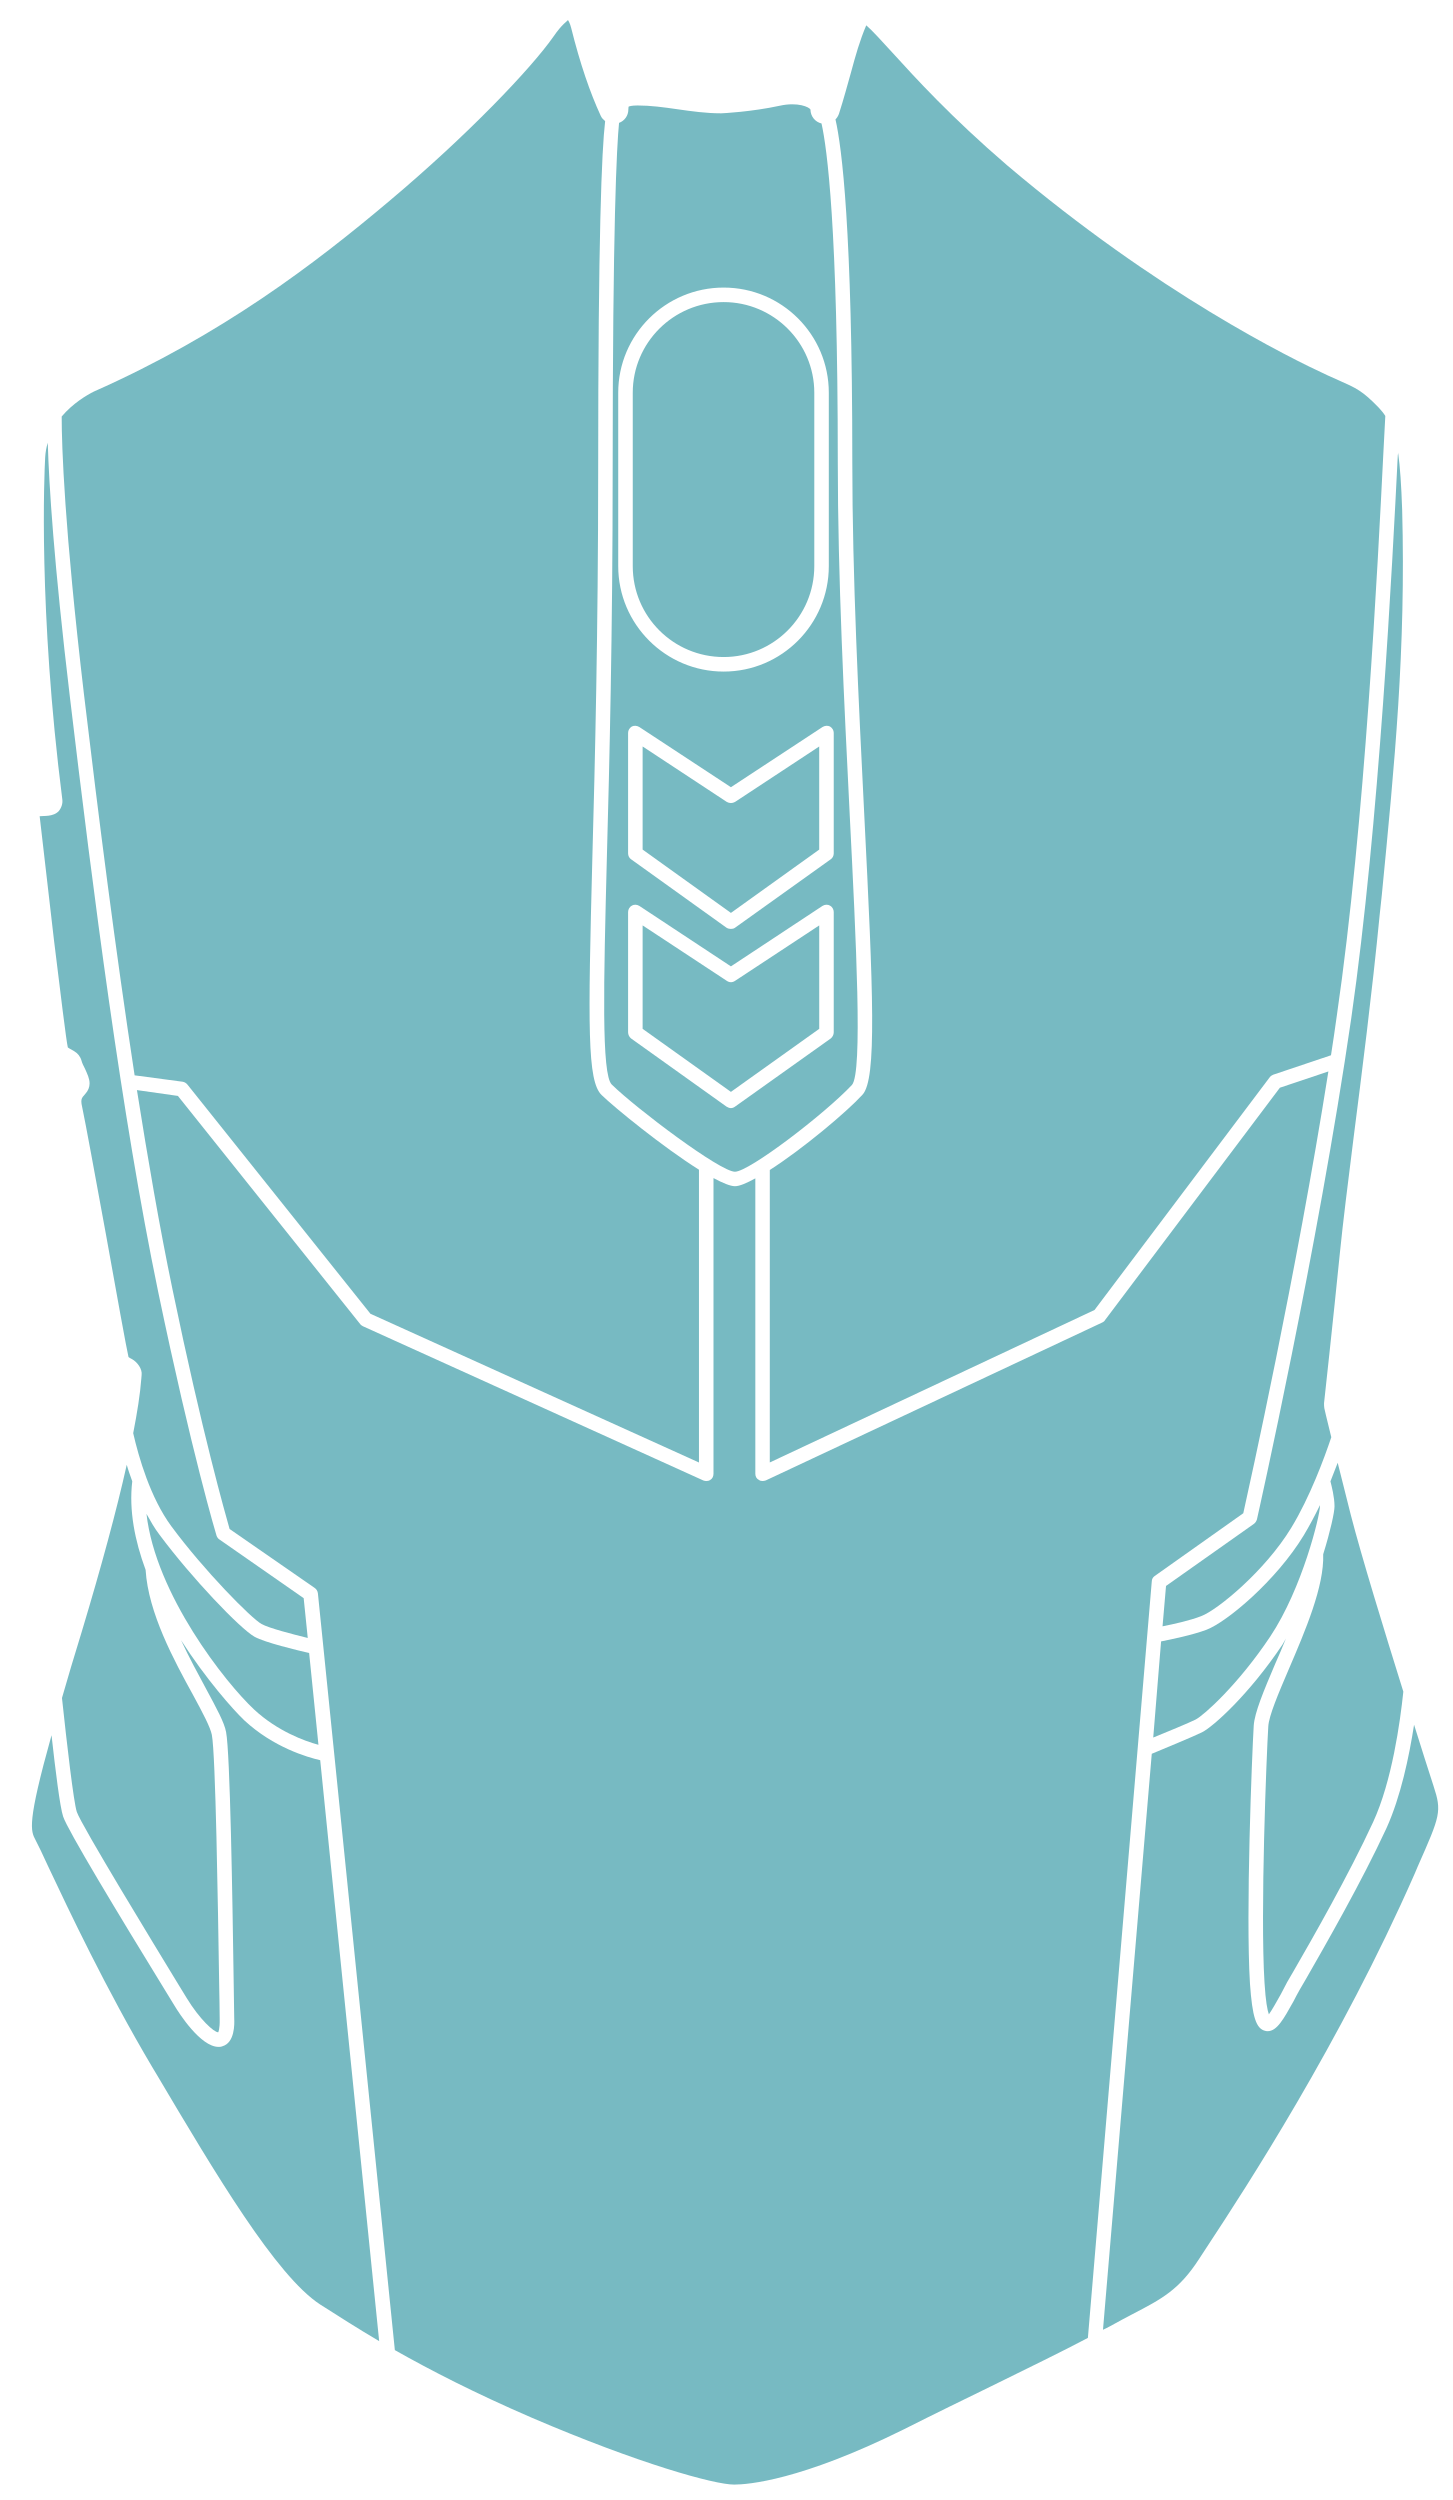
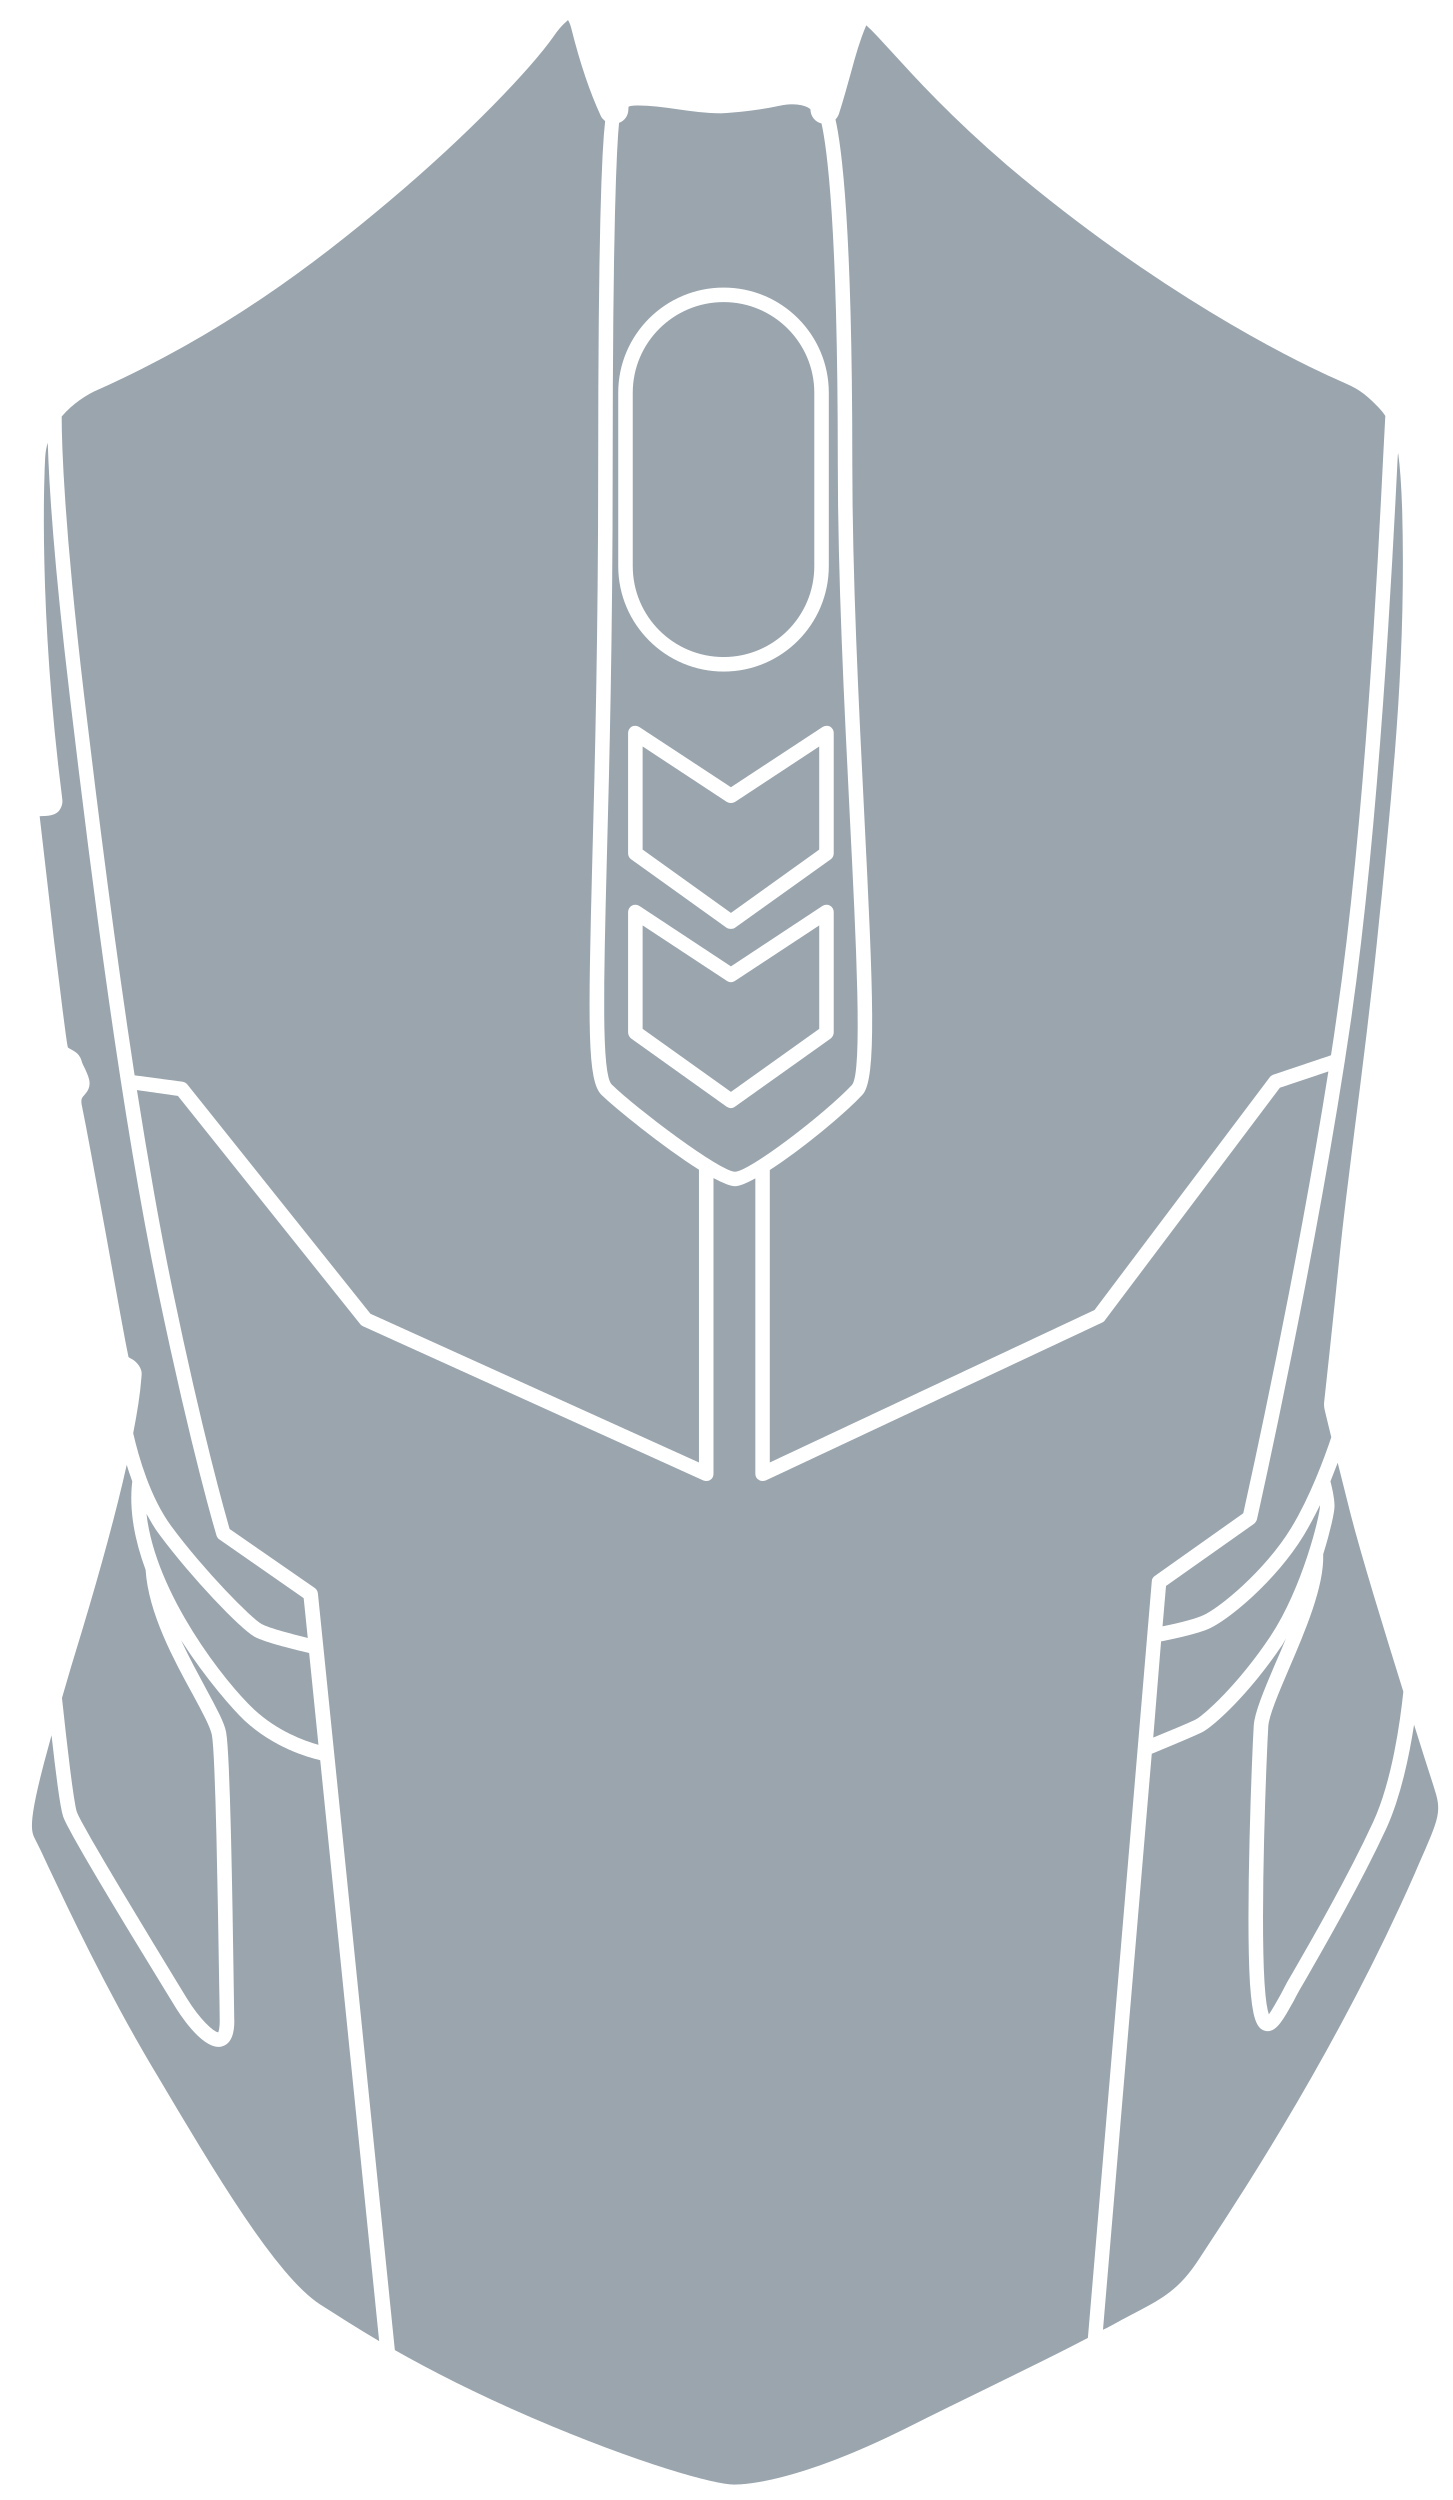
- <svg xmlns="http://www.w3.org/2000/svg" width="280pt" height="482pt" version="1.1" viewBox="0 0 280 482" id="svg380" fill="#77BAC2">
+ <svg xmlns="http://www.w3.org/2000/svg" width="280pt" height="482pt" version="1.1" viewBox="0 0 280 482" id="svg380" fill="#9AA5AE">
  <defs id="defs350">
    <symbol id="u" overflow="visible">
      <path d="m 18.766,-1.125 c -0.969,0.5 -1.98,0.875 -3.031,1.125 -1.043,0.258 -2.137,0.391 -3.281,0.391 -3.398,0 -6.09,-0.945 -8.078,-2.844 -1.992,-1.906 -2.984,-4.484 -2.984,-7.734 0,-3.258 0.992,-5.836 2.984,-7.734 1.988,-1.906 4.68,-2.859 8.078,-2.859 1.145,0 2.238,0.133 3.281,0.391 1.051,0.25 2.062,0.625 3.031,1.125 v 4.219 c -0.98,-0.656 -1.945,-1.141 -2.891,-1.453 -0.949,-0.312 -1.949,-0.469 -3,-0.469 -1.875,0 -3.352,0.605 -4.422,1.812 -1.074,1.199 -1.609,2.856 -1.609,4.969 0,2.106 0.535,3.762 1.609,4.969 1.07,1.199 2.547,1.797 4.422,1.797 1.051,0 2.051,-0.148 3,-0.453 0.945,-0.312 1.91,-0.801 2.891,-1.469 z" id="path287" />
    </symbol>
    <symbol id="b" overflow="visible">
      <path d="m 13.734,-11.141 c -0.438,-0.195 -0.871,-0.344 -1.297,-0.438 -0.418,-0.102 -0.84,-0.156 -1.266,-0.156 -1.262,0 -2.231,0.406 -2.906,1.219 -0.68,0.805 -1.016,1.953 -1.016,3.453 v 7.062 H 2.359 v -15.312 h 4.891 v 2.516 c 0.625,-1 1.344,-1.727 2.156,-2.188 0.82,-0.469 1.801,-0.703 2.938,-0.703 0.164,0 0.344,0.012 0.531,0.031 0.195,0.012 0.477,0.039 0.844,0.078 z" id="path290" />
    </symbol>
    <symbol id="a" overflow="visible">
      <path d="m 17.641,-7.703 v 1.406 H 6.188 c 0.125,1.148 0.539,2.008 1.25,2.578 0.707,0.574 1.703,0.859 2.984,0.859 1.031,0 2.082,-0.148 3.156,-0.453 1.082,-0.312 2.191,-0.773 3.328,-1.391 v 3.766 c -1.156,0.438 -2.312,0.766 -3.469,0.984 -1.156,0.227 -2.312,0.344 -3.469,0.344 -2.773,0 -4.93,-0.703 -6.469,-2.109 -1.531,-1.406 -2.297,-3.379 -2.297,-5.922 0,-2.5 0.754,-4.461 2.266,-5.891 1.508,-1.438 3.582,-2.156 6.219,-2.156 2.406,0 4.332,0.73 5.781,2.188 1.445,1.449 2.172,3.383 2.172,5.797 z m -5.031,-1.625 c 0,-0.926 -0.273,-1.672 -0.812,-2.234 -0.543,-0.57 -1.25,-0.859 -2.125,-0.859 -0.949,0 -1.719,0.266 -2.312,0.797 -0.594,0.531 -0.965,1.297 -1.109,2.297 z" id="path293" />
    </symbol>
    <symbol id="k" overflow="visible">
      <path d="m 9.219,-6.891 c -1.023,0 -1.793,0.172 -2.312,0.516 -0.512,0.344 -0.766,0.855 -0.766,1.531 0,0.625 0.207,1.117 0.625,1.469 0.414,0.344 0.988,0.516 1.719,0.516 0.926,0 1.703,-0.328 2.328,-0.984 0.633,-0.664 0.953,-1.492 0.953,-2.484 v -0.562 z m 7.469,-1.844 V 0 h -4.922 v -2.266 c -0.656,0.93 -1.398,1.605 -2.219,2.031 -0.824,0.414 -1.824,0.625 -3,0.625 -1.586,0 -2.871,-0.457 -3.859,-1.375 -0.992,-0.926 -1.484,-2.129 -1.484,-3.609 0,-1.789 0.613,-3.102 1.844,-3.938 1.238,-0.844 3.18,-1.266 5.828,-1.266 h 2.891 v -0.391 c 0,-0.77 -0.309,-1.332 -0.922,-1.688 -0.617,-0.363 -1.57,-0.547 -2.859,-0.547 -1.055,0 -2.031,0.105 -2.938,0.312 -0.898,0.211 -1.73,0.523 -2.5,0.938 v -3.734 c 1.039,-0.25 2.086,-0.441 3.141,-0.578 1.062,-0.133 2.125,-0.203 3.188,-0.203 2.758,0 4.75,0.547 5.969,1.641 1.227,1.086 1.844,2.856 1.844,5.312 z" id="path296" />
    </symbol>
    <symbol id="d" overflow="visible">
      <path d="m 7.703,-19.656 v 4.344 H 12.75 v 3.5 H 7.703 v 6.5 c 0,0.711 0.141,1.188 0.422,1.438 0.281,0.25 0.836,0.375 1.672,0.375 h 2.516 v 3.5 h -4.188 c -1.938,0 -3.312,-0.398 -4.125,-1.203 -0.805,-0.812 -1.203,-2.18 -1.203,-4.109 v -6.5 h -2.422 v -3.5 h 2.422 v -4.344 z" id="path299" />
    </symbol>
    <symbol id="j" overflow="visible">
      <path d="m 12.766,-13.078 v -8.203 h 4.922 V -1e-4 H 12.766 v -2.219 c -0.668,0.906 -1.406,1.57 -2.219,1.984 -0.813,0.414 -1.758,0.625 -2.828,0.625 -1.887,0 -3.434,-0.75 -4.641,-2.25 -1.211,-1.5 -1.812,-3.426 -1.812,-5.781 0,-2.363 0.602,-4.297 1.812,-5.797 1.207,-1.5 2.754,-2.25 4.641,-2.25 1.062,0 2,0.215 2.812,0.641 0.82,0.43 1.566,1.086 2.234,1.969 z m -3.219,9.922 c 1.039,0 1.836,-0.379 2.391,-1.141 0.551,-0.77 0.828,-1.883 0.828,-3.344 0,-1.457 -0.277,-2.566 -0.828,-3.328 -0.555,-0.77 -1.352,-1.156 -2.391,-1.156 -1.043,0 -1.84,0.387 -2.391,1.156 -0.555,0.762 -0.828,1.871 -0.828,3.328 0,1.461 0.273,2.574 0.828,3.344 0.551,0.762 1.348,1.141 2.391,1.141 z" id="path302" />
    </symbol>
    <symbol id="i" overflow="visible">
      <path d="m 10.5,-3.156 c 1.051,0 1.852,-0.379 2.406,-1.141 0.551,-0.77 0.828,-1.883 0.828,-3.344 0,-1.457 -0.277,-2.566 -0.828,-3.328 -0.555,-0.77 -1.355,-1.156 -2.406,-1.156 -1.055,0 -1.859,0.387 -2.422,1.156 -0.555,0.773 -0.828,1.883 -0.828,3.328 0,1.449 0.273,2.559 0.828,3.328 0.562,0.773 1.367,1.156 2.422,1.156 z m -3.25,-9.922 c 0.676,-0.883 1.422,-1.539 2.234,-1.969 0.82,-0.426 1.766,-0.641 2.828,-0.641 1.895,0 3.445,0.75 4.656,2.25 1.207,1.5 1.812,3.434 1.812,5.797 0,2.356 -0.605,4.281 -1.812,5.781 -1.211,1.5 -2.762,2.25 -4.656,2.25 -1.062,0 -2.008,-0.211 -2.828,-0.625 C 8.672,-0.66 7.926,-1.32 7.25,-2.219 V -2e-5 H 2.359 v -21.281 H 7.25 Z" id="path305" />
    </symbol>
    <symbol id="h" overflow="visible">
      <path d="m 0.344,-15.312 h 4.891 l 4.125,10.391 3.5,-10.391 h 4.891 l -6.438,16.766 c -0.648,1.695 -1.402,2.883 -2.266,3.562 -0.867,0.688 -2,1.031 -3.406,1.031 H 2.797 V 2.829 h 1.531 c 0.832,0 1.438,-0.137 1.812,-0.406 C 6.523,2.161 6.82,1.692 7.031,1.016 L 7.172,0.595 Z" id="path308" />
    </symbol>
    <symbol id="g" overflow="visible">
      <path d="M 14.953,-3.719 H 6.734 L 5.422,0 H 0.141 L 7.703,-20.406 h 6.266 L 21.531,0 H 16.25 Z M 8.047,-7.5 h 5.578 l -2.781,-8.125 z" id="path311" />
    </symbol>
    <symbol id="t" overflow="visible">
      <path d="M 2.359,-21.281 H 7.25 V 0 H 2.359 Z" id="path314" />
    </symbol>
    <symbol id="c" overflow="visible">
      <path d="m 9.641,-12.188 c -1.086,0 -1.914,0.391 -2.484,1.172 -0.574,0.781 -0.859,1.906 -0.859,3.375 0,1.469 0.285,2.594 0.859,3.375 0.57,0.773 1.398,1.156 2.484,1.156 1.062,0 1.875,-0.383 2.438,-1.156 0.57,-0.781 0.859,-1.906 0.859,-3.375 0,-1.469 -0.289,-2.594 -0.859,-3.375 -0.562,-0.781 -1.375,-1.172 -2.438,-1.172 z m 0,-3.5 c 2.633,0 4.691,0.715 6.172,2.141 1.477,1.418 2.219,3.387 2.219,5.906 0,2.512 -0.742,4.481 -2.219,5.906 C 14.332,-0.317 12.273,0.39 9.641,0.39 6.992,0.39 4.926,-0.317 3.438,-1.735 1.945,-3.161 1.203,-5.13 1.203,-7.641 c 0,-2.519 0.742,-4.488 2.234,-5.906 1.488,-1.426 3.555,-2.141 6.203,-2.141 z" id="path317" />
    </symbol>
    <symbol id="f" overflow="visible">
      <path d="M 17.75,-9.328 V 0 h -4.922 v -7.141 c 0,-1.32 -0.031,-2.234 -0.094,-2.734 -0.062,-0.5 -0.168,-0.867 -0.312,-1.109 -0.188,-0.312 -0.449,-0.555 -0.781,-0.734 -0.324,-0.176 -0.695,-0.266 -1.109,-0.266 -1.023,0 -1.824,0.398 -2.406,1.188 -0.586,0.781 -0.875,1.871 -0.875,3.266 V -1e-4 H 2.359 v -15.312 H 7.25 v 2.234 c 0.738,-0.883 1.52,-1.539 2.344,-1.969 0.832,-0.426 1.75,-0.641 2.75,-0.641 1.77,0 3.113,0.547 4.031,1.641 0.914,1.086 1.375,2.656 1.375,4.719 z" id="path320" />
    </symbol>
    <symbol id="e" overflow="visible">
      <path d="m 12.422,-21.281 v 3.219 H 9.719 c -0.688,0 -1.172,0.125 -1.453,0.375 -0.273,0.25 -0.406,0.688 -0.406,1.312 v 1.062 h 4.188 v 3.5 H 7.86 V -2e-4 h -4.891 v -11.812 h -2.438 v -3.5 h 2.438 v -1.062 c 0,-1.664 0.461,-2.898 1.391,-3.703 0.926,-0.801 2.367,-1.203 4.328,-1.203 z" id="path323" />
    </symbol>
    <symbol id="s" overflow="visible">
      <path d="m 0.422,-15.312 h 4.891 l 3.828,10.578 3.797,-10.578 h 4.906 L 11.812,0 h -5.375 z" id="path326" />
    </symbol>
    <symbol id="r" overflow="visible">
      <path d="m 16.547,-12.766 c 0.613,-0.945 1.348,-1.672 2.203,-2.172 0.852,-0.5 1.789,-0.75 2.812,-0.75 1.758,0 3.098,0.547 4.016,1.641 0.926,1.086 1.391,2.656 1.391,4.719 V -4e-4 h -4.922 v -7.984 -0.359 c 0.008,-0.133 0.016,-0.32 0.016,-0.562 0,-1.082 -0.164,-1.863 -0.484,-2.344 -0.312,-0.488 -0.824,-0.734 -1.531,-0.734 -0.93,0 -1.648,0.387 -2.156,1.156 -0.512,0.762 -0.773,1.867 -0.781,3.312 v 7.516 h -4.922 v -7.984 c 0,-1.695 -0.148,-2.785 -0.438,-3.266 -0.293,-0.488 -0.812,-0.734 -1.562,-0.734 -0.938,0 -1.664,0.387 -2.172,1.156 -0.512,0.762 -0.766,1.859 -0.766,3.297 v 7.531 h -4.922 v -15.312 h 4.922 v 2.234 c 0.602,-0.863 1.289,-1.516 2.062,-1.953 0.781,-0.438 1.641,-0.656 2.578,-0.656 1.062,0 2,0.258 2.812,0.766 0.812,0.512 1.426,1.23 1.844,2.156 z" id="path329" />
    </symbol>
    <symbol id="q" overflow="visible">
      <path d="M 17.75,-9.328 V 0 h -4.922 v -7.109 c 0,-1.344 -0.031,-2.266 -0.094,-2.766 -0.062,-0.5 -0.168,-0.867 -0.312,-1.109 -0.188,-0.312 -0.449,-0.555 -0.781,-0.734 -0.324,-0.176 -0.695,-0.266 -1.109,-0.266 -1.023,0 -1.824,0.398 -2.406,1.188 -0.586,0.781 -0.875,1.871 -0.875,3.266 V -1e-4 H 2.359 v -21.281 H 7.25 v 8.203 c 0.738,-0.883 1.52,-1.539 2.344,-1.969 0.832,-0.426 1.75,-0.641 2.75,-0.641 1.77,0 3.113,0.547 4.031,1.641 0.914,1.086 1.375,2.656 1.375,4.719 z" id="path332" />
    </symbol>
    <symbol id="p" overflow="visible">
      <path d="m 2.578,-20.406 h 5.875 l 7.422,14 v -14 h 4.984 V 0 h -5.875 L 7.562,-14 V 0 H 2.578 Z" id="path335" />
    </symbol>
    <symbol id="o" overflow="visible">
      <path d="m 2.188,-5.969 v -9.344 h 4.922 v 1.531 c 0,0.836 -0.008,1.875 -0.016,3.125 -0.012,1.25 -0.016,2.086 -0.016,2.5 0,1.242 0.031,2.133 0.094,2.672 0.07,0.543 0.18,0.934 0.328,1.172 0.207,0.324 0.473,0.574 0.797,0.75 0.32,0.168 0.691,0.25 1.109,0.25 1.02,0 1.82,-0.391 2.406,-1.172 0.582,-0.781 0.875,-1.867 0.875,-3.266 v -7.562 h 4.891 V -6e-4 H 12.688 V -2.219 C 11.945,-1.321 11.164,-0.661 10.344,-0.235 9.519,0.179 8.609,0.39 7.609,0.39 5.848,0.39 4.504,-0.149 3.578,-1.235 2.648,-2.317 2.188,-3.895 2.188,-5.969 Z" id="path338" />
    </symbol>
    <symbol id="n" overflow="visible">
      <path d="m 2.578,-20.406 h 8.734 c 2.594,0 4.582,0.578 5.969,1.734 1.395,1.148 2.094,2.789 2.094,4.922 0,2.137 -0.699,3.781 -2.094,4.938 -1.387,1.156 -3.375,1.734 -5.969,1.734 H 7.828 V 3e-4 h -5.25 z m 5.25,3.812 v 5.703 H 10.75 c 1.02,0 1.805,-0.25 2.359,-0.75 0.562,-0.5 0.844,-1.203 0.844,-2.109 0,-0.914 -0.281,-1.617 -0.844,-2.109 -0.555,-0.488 -1.34,-0.734 -2.359,-0.734 z" id="path341" />
    </symbol>
    <symbol id="m" overflow="visible">
      <path d="M 2.359,-15.312 H 7.25 v 15.031 c 0,2.051 -0.496,3.617 -1.484,4.703 -0.98,1.082 -2.406,1.625 -4.281,1.625 H -0.938 V 2.828 h 0.859 c 0.926,0 1.562,-0.211 1.906,-0.625 0.352,-0.418 0.531,-1.246 0.531,-2.484 z m 0,-5.969 H 7.25 v 4 H 2.359 Z" id="path344" />
    </symbol>
    <symbol id="l" overflow="visible">
      <path d="m 14.719,-14.828 v 3.984 c -0.656,-0.457 -1.324,-0.797 -2,-1.016 -0.668,-0.219 -1.359,-0.328 -2.078,-0.328 -1.367,0 -2.434,0.402 -3.203,1.203 -0.762,0.793 -1.141,1.906 -1.141,3.344 0,1.43 0.379,2.543 1.141,3.344 0.77,0.793 1.836,1.188 3.203,1.188 0.758,0 1.484,-0.109 2.172,-0.328 0.688,-0.227 1.32,-0.566 1.906,-1.016 v 4 c -0.762,0.281 -1.539,0.488 -2.328,0.625 -0.781,0.145 -1.574,0.219 -2.375,0.219 -2.762,0 -4.922,-0.707 -6.484,-2.125 -1.555,-1.414 -2.328,-3.383 -2.328,-5.906 0,-2.531 0.773,-4.504 2.328,-5.922 1.562,-1.414 3.723,-2.125 6.484,-2.125 0.801,0 1.594,0.074 2.375,0.219 0.781,0.137 1.555,0.352 2.328,0.641 z" id="path347" />
    </symbol>
  </defs>
  <g id="g378" transform="translate(-211.0946,-38.73341)">
    <path d="m 225.9,388.06 c -0.617,-1.902 -1.902,-13.047 -2.856,-21.953 1.062,-3.695 2.297,-7.894 3.809,-12.77 3.809,-12.656 6.719,-23.406 8.68,-32.199 0.281,1.062 0.672,2.07 1.062,3.191 -0.672,5.602 0.504,11.48 2.574,17.078 0.504,8.289 5.488,17.473 9.184,24.191 1.793,3.305 3.305,6.16 3.586,7.617 0.727,3.754 1.176,33.098 1.398,47.207 0.055,3.305 0.113,5.938 0.113,7.504 0.055,2.07 -0.281,2.633 -0.281,2.633 -0.84,0 -3.586,-2.519 -6.047,-6.551 l -1.68,-2.742 c -4.59,-7.559 -18.645,-30.574 -19.543,-33.207 z" id="path352" />
    <path d="m 235.87,300.37 c -0.281,-1.062 -2.465,-13.105 -4.367,-23.742 -2.07,-11.312 -4.031,-21.953 -4.426,-23.742 -0.504,-2.238 -0.391,-2.297 0.504,-3.305 0.504,-0.559 0.785,-1.23 0.785,-1.961 0,-0.953 -0.449,-1.848 -0.895,-2.856 -0.281,-0.504 -0.559,-1.121 -0.672,-1.566 -0.223,-0.785 -0.727,-1.398 -1.398,-1.793 -0.953,-0.504 -1.23,-0.727 -1.23,-0.727 -0.281,-1.121 -1.457,-10.754 -2.688,-20.832 -1.176,-10.078 -2.406,-20.719 -2.742,-23.742 0.672,-0.113 2.633,0.168 3.695,-1.008 0.504,-0.617 0.785,-1.457 0.672,-2.238 -4.648,-36.512 -3.473,-63 -3.305,-65.91 0.055,-1.008 0.223,-1.961 0.504,-2.856 0.223,8.062 1.176,23.129 4.258,49 4.481,37.633 9.969,80.641 17.023,114.69 6.496,31.191 11.199,46.871 11.258,47.039 0.113,0.281 0.281,0.559 0.559,0.727 l 16.238,11.312 0.785,7.672 c -2.969,-0.727 -7.504,-1.902 -8.902,-2.688 -1.961,-1.062 -11.09,-10.305 -17.414,-18.871 -4.031,-5.488 -6.273,-13.273 -7.336,-17.922 0.785,-4.031 1.344,-7.559 1.566,-10.527 l 0.055,-0.672 c 0.168,-1.176 -0.84,-2.519 -1.848,-3.078 -0.23,-0.121 -0.566,-0.289 -0.68,-0.402 z" id="path354" />
    <path d="m 260.17,354.3 c 2.016,1.121 8.121,2.574 10.527,3.137 l 1.793,17.695 c -2.688,-0.727 -7.894,-2.633 -12.375,-6.777 -5.543,-5.152 -19.039,-22.289 -20.777,-37.742 0.785,1.398 1.566,2.801 2.519,4.031 6.16,8.289 15.512,18.086 18.312,19.656 z" id="path356" />
    <path d="m 272.83,378.1 11.367,112 c -4.199,-2.465 -7.84,-4.816 -11.367,-7.055 -8.512,-5.543 -20.215,-25.258 -31.527,-44.352 l -0.84,-1.398 c -8.961,-15.121 -16.129,-30.352 -19.992,-38.527 -1.176,-2.574 -2.07,-4.426 -2.519,-5.266 -0.953,-1.793 -1.68,-3.191 3.078,-20.215 0.727,6.551 1.625,13.887 2.238,15.68 0.84,2.574 10.473,18.535 19.824,33.77 l 1.68,2.742 c 0.84,1.398 4.984,7.894 8.457,7.894 0.223,0 0.449,0 0.727,-0.113 2.406,-0.672 2.352,-4.258 2.297,-5.375 l -0.113,-7.504 c -0.223,-15.289 -0.672,-43.68 -1.457,-47.711 -0.336,-1.848 -1.848,-4.594 -3.863,-8.344 -1.512,-2.801 -3.246,-5.992 -4.816,-9.352 4.816,7.504 10.023,13.383 12.207,15.457 5.606,5.203 12.156,7.106 14.621,7.668 z" id="path358" />
    <path d="m 227.3,172.74 c -3.809,-32.367 -4.312,-47.992 -4.312,-53.703 2.129,-2.519 4.762,-4.09 6.215,-4.816 24.754,-10.977 42.672,-24.695 56.953,-36.734 15.062,-12.656 27.328,-25.535 31.641,-31.695 1.68,-2.465 2.742,-3.023 2.801,-3.191 0.113,0.168 0.391,0.617 0.617,1.512 1.734,6.945 3.641,12.488 5.711,16.969 0.168,0.391 0.504,0.727 0.84,1.008 -0.672,5.769 -1.344,21.895 -1.344,67.594 0,30.855 -0.617,56.055 -1.121,74.426 -0.84,32.648 -1.008,43.062 1.793,45.754 2.465,2.406 11.816,10.023 18.762,14.391 v 56.449 l -63.336,-28.672 -35.281,-44.184 c -0.223,-0.281 -0.559,-0.504 -0.953,-0.559 l -9.238,-1.23 c -3.699,-24.203 -6.945,-49.793 -9.746,-73.316 z" id="path360" />
    <path d="m 352.8,193.35 16.238,-10.695 v 19.879 l -17.023,12.207 -17.023,-12.207 v -19.879 l 16.238,10.695 c 0.504,0.281 1.066,0.281 1.57,0 z" id="path362" />
    <path d="m 352.8,227.85 c -0.504,0.336 -1.062,0.336 -1.566,0 l -16.238,-10.695 v 19.938 l 17.023,12.152 17.023,-12.152 v -19.938 z m 0,0 c -0.504,0.336 -1.062,0.336 -1.566,0 l -16.238,-10.695 v 19.938 l 17.023,12.152 17.023,-12.152 v -19.938 z m 22.117,-32.09 c -1.062,-21.449 -2.297,-45.754 -2.297,-67.984 0,-45.305 -2.07,-60.48 -3.137,-65.238 -1.23,-0.281 -2.129,-1.398 -2.129,-2.688 -0.223,-0.449 -2.406,-1.512 -5.938,-0.727 -5.434,1.176 -10.977,1.457 -11.258,1.457 h -0.113 c -2.801,0 -5.602,-0.391 -8.344,-0.785 -2.688,-0.391 -5.207,-0.727 -7.672,-0.727 -1.176,0 -1.625,0.168 -1.734,0.223 0,0 -0.055,0.223 -0.055,0.559 0,1.176 -0.727,2.184 -1.793,2.574 -0.449,4.594 -1.23,19.488 -1.23,67.258 0,30.91 -0.617,56.113 -1.121,74.48 -0.617,24.246 -1.062,41.719 0.953,43.68 4.762,4.648 20.887,16.801 23.742,16.801 2.742,0 17.305,-11.145 22.566,-16.742 2.082,-2.41 0.793,-27.723 -0.441,-52.141 z m -44.629,-81.309 c 0,-11.199 9.129,-20.273 20.328,-20.273 11.199,0 20.273,9.07 20.273,20.273 v 33.434 c 0,11.199 -9.07,20.328 -20.273,20.328 -11.199,0 -20.328,-9.129 -20.328,-20.328 z m 41.551,123.31 c 0,0.449 -0.223,0.895 -0.559,1.176 l -18.48,13.16 c -0.223,0.168 -0.504,0.281 -0.785,0.281 -0.281,0 -0.559,-0.113 -0.84,-0.281 l -18.426,-13.16 c -0.336,-0.281 -0.559,-0.727 -0.559,-1.176 v -23.184 c 0,-0.504 0.281,-1.008 0.727,-1.23 0.449,-0.281 1.008,-0.223 1.457,0.055 l 17.641,11.648 17.641,-11.648 c 0.449,-0.281 1.008,-0.336 1.457,-0.055 0.449,0.223 0.727,0.727 0.727,1.23 z m 0,-34.492 c 0,0.449 -0.223,0.895 -0.559,1.121 l -18.48,13.215 c -0.223,0.168 -0.504,0.223 -0.785,0.223 -0.281,0 -0.559,-0.055 -0.84,-0.223 l -18.426,-13.215 c -0.336,-0.223 -0.559,-0.672 -0.559,-1.121 v -23.238 c 0,-0.504 0.281,-0.953 0.727,-1.23 0.449,-0.223 1.008,-0.168 1.457,0.113 l 17.641,11.594 17.641,-11.594 c 0.449,-0.281 1.008,-0.336 1.457,-0.113 0.449,0.281 0.727,0.727 0.727,1.23 z m -20.609,24.582 -16.238,-10.695 v 19.938 l 17.023,12.152 17.023,-12.152 V 217.156 L 352.8,227.851 c -0.504,0.336 -1.066,0.336 -1.57,0 z m -0.613,-62.441 c 9.633,0 17.473,-7.84 17.473,-17.527 v -33.434 c 0,-9.633 -7.84,-17.473 -17.473,-17.473 -9.688,0 -17.527,7.84 -17.527,17.473 v 33.434 c -0.004,9.688 7.84,17.527 17.527,17.527 z" id="path364" />
    <path d="m 465.58,328.93 v 0.223 c 0,1.734 -3.359,15.734 -9.574,25.09 -6.16,9.238 -12.77,15.176 -14.391,16.016 -1.23,0.617 -5.543,2.406 -8.176,3.473 l 1.512,-18.535 c 1.961,-0.391 6.047,-1.23 8.734,-2.238 3.977,-1.512 13.496,-9.52 18.762,-18.199 1.117,-1.855 2.184,-3.871 3.133,-5.828 z" id="path366" />
    <path d="m 433.16,343.6 -12.32,145.88 c -4.984,2.633 -11.199,5.656 -18.594,9.297 -5.039,2.465 -10.695,5.207 -16.91,8.344 -19.879,9.855 -30.07,10.641 -32.703,10.641 -3.809,0 -18.367,-4.031 -38.977,-12.879 -11.145,-4.816 -19.488,-9.129 -26.434,-13.047 l -14.84,-145.94 c -0.055,-0.391 -0.281,-0.785 -0.617,-1.008 l -16.406,-11.367 c -0.785,-2.801 -5.207,-18.199 -11.031,-46.312 -2.465,-11.871 -4.703,-24.863 -6.832,-38.305 l 7.894,1.121 35.168,44.016 c 0.113,0.168 0.336,0.281 0.504,0.391 l 65.633,29.734 c 0.168,0.055 0.391,0.113 0.559,0.113 0.281,0 0.559,-0.055 0.785,-0.223 0.391,-0.223 0.617,-0.672 0.617,-1.176 v -57.012 c 1.793,0.953 3.246,1.566 4.144,1.566 0.895,0 2.297,-0.617 3.922,-1.512 v 56.953 c 0,0.504 0.223,0.953 0.672,1.176 0.223,0.168 0.449,0.223 0.727,0.223 0.223,0 0.391,-0.055 0.617,-0.113 l 64.902,-30.465 c 0.223,-0.113 0.391,-0.223 0.504,-0.449 l 33.711,-44.801 9.352,-3.137 c -6.215,39.312 -15.289,80.137 -16.406,85.176 l -17.078,12.098 c -0.34,0.23 -0.562,0.621 -0.562,1.016 z" id="path368" />
    <path d="m 375.42,127.78 c 0,-44.969 -2.016,-60.648 -3.246,-66.023 0.277,-0.281 0.5,-0.617 0.668,-1.066 0.953,-2.969 1.625,-5.543 2.297,-7.894 0.953,-3.527 1.734,-6.273 2.969,-9.184 1.176,1.008 3.078,3.137 4.984,5.207 4.535,4.984 11.367,12.488 22.176,21.785 29.062,24.641 54.602,37.184 61.77,40.488 l 2.129,0.953 c 3.414,1.512 4.594,2.016 7.785,5.32 0.449,0.504 0.895,1.008 1.23,1.566 -0.113,1.902 -0.223,4.426 -0.391,7.449 -1.062,21.168 -3.527,70.84 -8.961,108.19 -0.336,2.519 -0.727,5.039 -1.121,7.617 l -11.148,3.75 c -0.281,0.113 -0.504,0.281 -0.672,0.504 l -33.77,44.855 -62.609,29.398 0.004,-56.391 c 6.383,-4.09 14.785,-11.145 17.863,-14.504 2.801,-2.969 2.07,-19.711 0.336,-54.207 -1.062,-21.395 -2.293,-45.641 -2.293,-67.816 z" id="path370" />
    <path d="m 471.52,330.78 c 2.129,8.23 6.383,22.062 10.137,34.105 -0.617,5.879 -2.184,17.246 -5.824,25.145 -4.703,10.191 -11.648,22.344 -15.398,28.84 l -1.176,2.016 c -0.391,0.785 -0.84,1.566 -1.23,2.352 -0.727,1.289 -1.68,3.023 -2.297,3.863 -0.281,-0.785 -0.617,-2.465 -0.84,-6.106 -0.84,-13.609 0.391,-43.902 0.727,-49.391 0.113,-2.07 1.961,-6.383 3.922,-10.977 3.246,-7.559 6.887,-16.07 6.664,-22.23 1.398,-4.481 2.184,-8.121 2.184,-9.238 0,-1.793 -0.559,-3.922 -0.785,-4.816 0.504,-1.289 0.953,-2.465 1.398,-3.586 0.672,2.742 1.512,6.047 2.519,10.023 z" id="path372" />
    <path d="m 471.63,234.96 c 5.375,-37.465 7.894,-87.191 8.961,-108.47 0.055,-0.168 0.055,-0.336 0.055,-0.504 0.391,2.801 0.617,6.273 0.785,11.031 0.727,26.992 -1.457,48.887 -3.922,74.258 l -0.391,3.641 c -1.512,15.512 -3.473,30.801 -5.039,43.062 -1.121,8.902 -2.07,16.52 -2.633,22.121 -1.344,13.383 -3.078,29.176 -3.078,29.176 0,0.336 0,0.617 0.055,0.953 0,0 0.391,1.793 1.344,5.602 -1.344,4.031 -4.144,11.594 -7.727,17.473 -5.039,8.289 -14.223,15.848 -17.359,17.023 -2.129,0.84 -5.434,1.566 -7.449,1.961 l 0.672,-7.785 16.969,-11.984 c 0.281,-0.223 0.449,-0.504 0.559,-0.84 0.109,-0.508 11.703,-51.918 18.199,-96.715 z" id="path374" />
    <path d="m 487.48,383.08 c 1.625,4.93 1.289,5.711 -3.023,15.457 l -0.617,1.457 c -14.336,32.648 -32.762,60.871 -39.762,71.512 l -1.793,2.742 c -3.863,5.992 -7.223,7.727 -12.824,10.641 -1.344,0.727 -2.801,1.457 -4.367,2.352 -0.391,0.223 -0.895,0.449 -1.344,0.672 l 9.406,-111.05 c 2.129,-0.895 8.121,-3.359 9.688,-4.144 2.129,-1.062 9.07,-7.281 15.512,-16.91 0.223,-0.391 0.449,-0.785 0.672,-1.176 -0.672,1.68 -1.398,3.359 -2.07,4.871 -2.238,5.266 -3.977,9.406 -4.144,11.93 -0.336,5.543 -1.566,36.008 -0.727,49.727 0.449,6.441 1.176,8.734 2.969,9.129 0.168,0.055 0.336,0.055 0.449,0.055 1.793,0 3.078,-2.352 4.984,-5.769 0.391,-0.785 0.785,-1.512 1.23,-2.297 l 1.176,-2.016 c 3.754,-6.551 10.754,-18.762 15.512,-29.062 2.742,-6.047 4.367,-13.777 5.32,-19.938 1.457,4.707 2.801,8.852 3.754,11.816 z" id="path376" />
  </g>
</svg>
